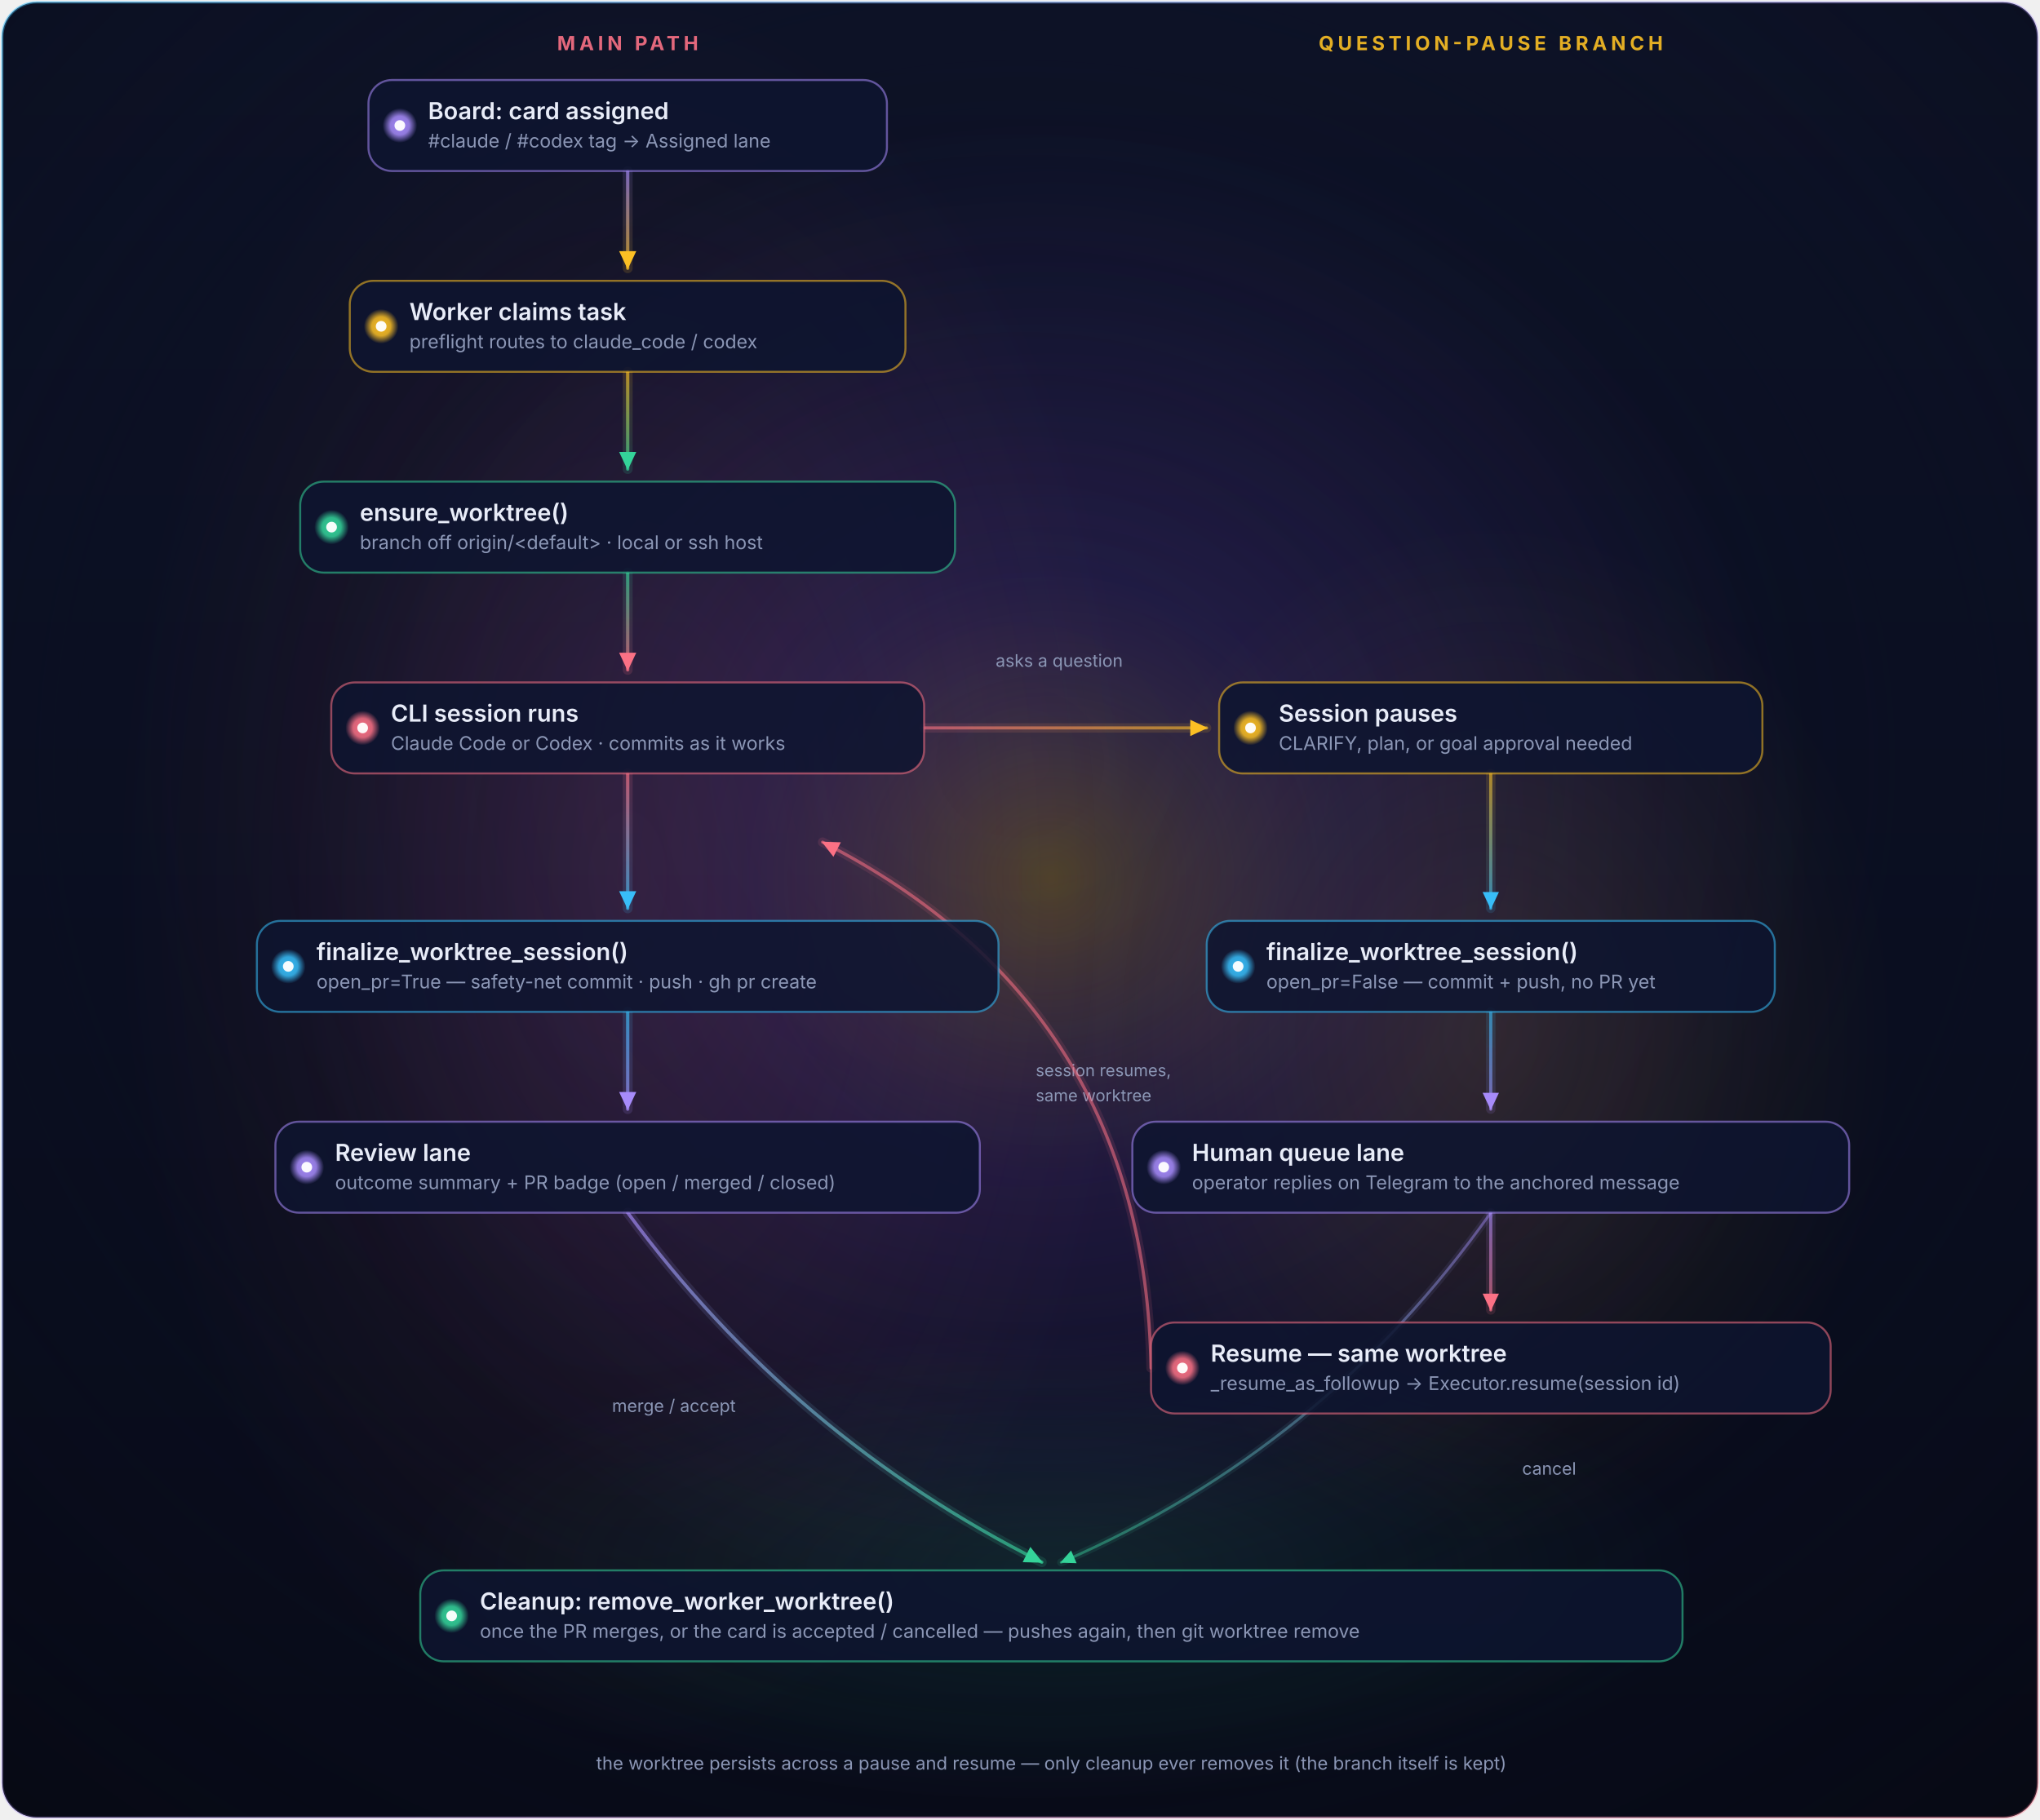
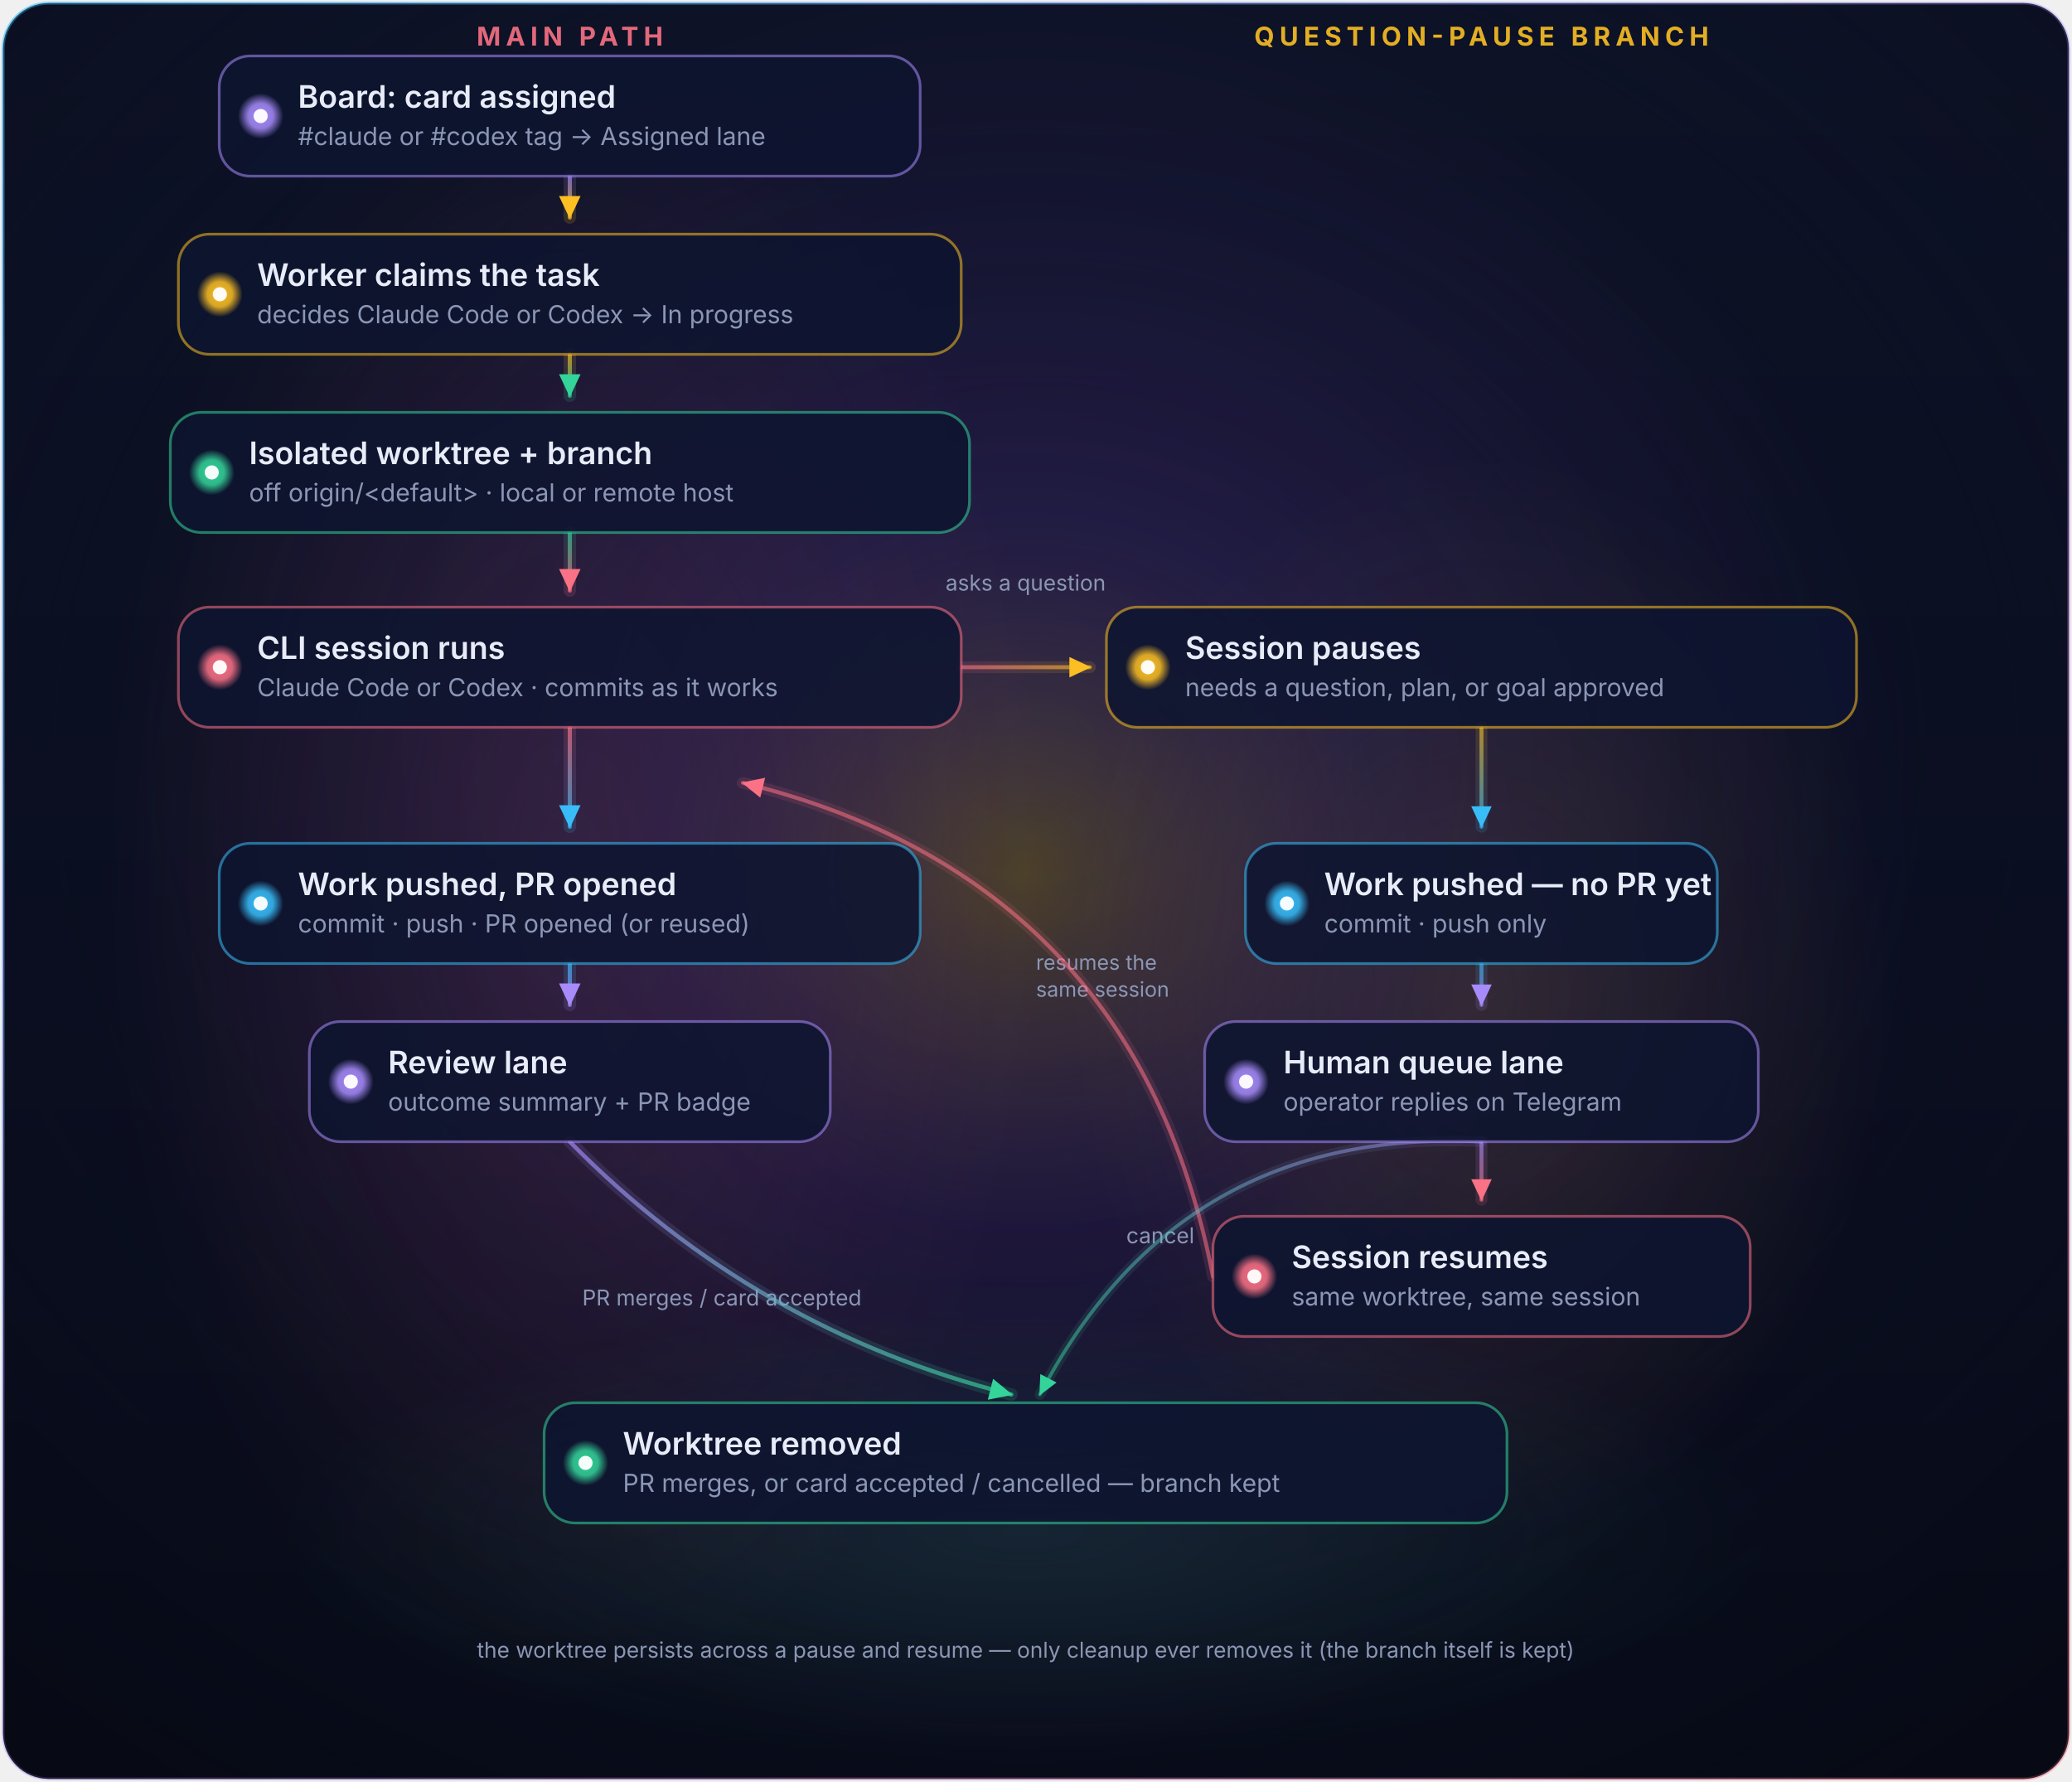
- <svg xmlns="http://www.w3.org/2000/svg" viewBox="0 0 1300 1160" width="1300" height="1160" font-family="Inter, Segoe UI, Helvetica, Arial, sans-serif">
+ <svg xmlns="http://www.w3.org/2000/svg" viewBox="0 0 1000 860" width="1000" height="860" font-family="Inter, Segoe UI, Helvetica, Arial, sans-serif">
  <defs>
    <linearGradient id="panelBg" x1="0" y1="0" x2="0" y2="1">
      <stop offset="0" stop-color="#0d1226" />
      <stop offset="0.55" stop-color="#0a0e20" />
      <stop offset="1" stop-color="#080b18" />
    </linearGradient>
    <linearGradient id="panelStroke" x1="0" y1="0" x2="1" y2="1">
      <stop offset="0" stop-color="#38bdf8" stop-opacity="0.55" />
      <stop offset="0.5" stop-color="#a78bfa" stop-opacity="0.35" />
      <stop offset="1" stop-color="#fb7185" stop-opacity="0.45" />
    </linearGradient>
    <radialGradient id="vignette" cx="0.5" cy="0.42" r="0.75">
      <stop offset="0" stop-color="#141b3a" stop-opacity="0.55" />
      <stop offset="0.6" stop-color="#0b1024" stop-opacity="0" />
      <stop offset="1" stop-color="#05070f" stop-opacity="0.5" />
    </radialGradient>
    <radialGradient id="brainGlow" cx="0.5" cy="0.5" r="0.5">
      <stop offset="0" stop-color="#fbbf24" stop-opacity="0.26" />
      <stop offset="0.4" stop-color="#a855f7" stop-opacity="0.12" />
      <stop offset="1" stop-color="#a855f7" stop-opacity="0" />
    </radialGradient>
    <radialGradient id="coreDisc" cx="0.42" cy="0.35" r="0.85">
      <stop offset="0" stop-color="#fde68a" />
      <stop offset="0.35" stop-color="#fbbf24" />
      <stop offset="0.7" stop-color="#b45309" />
      <stop offset="1" stop-color="#7c2d12" />
    </radialGradient>
    <radialGradient id="dot-src" cx="0.5" cy="0.5" r="0.5">
      <stop offset="0" stop-color="#22d3ee" />
      <stop offset="0.55" stop-color="#22d3ee" stop-opacity="0.85" />
      <stop offset="1" stop-color="#22d3ee" stop-opacity="0" />
    </radialGradient>
    <radialGradient id="zone-src" cx="0.5" cy="0.5" r="0.5">
      <stop offset="0" stop-color="#22d3ee" stop-opacity="0.11" />
      <stop offset="1" stop-color="#22d3ee" stop-opacity="0" />
    </radialGradient>
    <radialGradient id="dot-core" cx="0.5" cy="0.5" r="0.5">
      <stop offset="0" stop-color="#34d399" />
      <stop offset="0.55" stop-color="#34d399" stop-opacity="0.85" />
      <stop offset="1" stop-color="#34d399" stop-opacity="0" />
    </radialGradient>
    <radialGradient id="zone-core" cx="0.5" cy="0.5" r="0.5">
      <stop offset="0" stop-color="#34d399" stop-opacity="0.11" />
      <stop offset="1" stop-color="#34d399" stop-opacity="0" />
    </radialGradient>
    <radialGradient id="dot-brain" cx="0.5" cy="0.5" r="0.5">
      <stop offset="0" stop-color="#fbbf24" />
      <stop offset="0.55" stop-color="#fbbf24" stop-opacity="0.85" />
      <stop offset="1" stop-color="#fbbf24" stop-opacity="0" />
    </radialGradient>
    <radialGradient id="zone-brain" cx="0.5" cy="0.5" r="0.5">
      <stop offset="0" stop-color="#fbbf24" stop-opacity="0.11" />
      <stop offset="1" stop-color="#fbbf24" stop-opacity="0" />
    </radialGradient>
    <radialGradient id="dot-surf" cx="0.5" cy="0.5" r="0.5">
      <stop offset="0" stop-color="#a78bfa" />
      <stop offset="0.55" stop-color="#a78bfa" stop-opacity="0.85" />
      <stop offset="1" stop-color="#a78bfa" stop-opacity="0" />
    </radialGradient>
    <radialGradient id="zone-surf" cx="0.5" cy="0.5" r="0.5">
      <stop offset="0" stop-color="#a78bfa" stop-opacity="0.11" />
      <stop offset="1" stop-color="#a78bfa" stop-opacity="0" />
    </radialGradient>
    <radialGradient id="dot-auto" cx="0.5" cy="0.5" r="0.5">
      <stop offset="0" stop-color="#fb7185" />
      <stop offset="0.55" stop-color="#fb7185" stop-opacity="0.85" />
      <stop offset="1" stop-color="#fb7185" stop-opacity="0" />
    </radialGradient>
    <radialGradient id="zone-auto" cx="0.5" cy="0.5" r="0.5">
      <stop offset="0" stop-color="#fb7185" stop-opacity="0.11" />
      <stop offset="1" stop-color="#fb7185" stop-opacity="0" />
    </radialGradient>
    <radialGradient id="dot-web" cx="0.5" cy="0.5" r="0.5">
      <stop offset="0" stop-color="#38bdf8" />
      <stop offset="0.55" stop-color="#38bdf8" stop-opacity="0.85" />
      <stop offset="1" stop-color="#38bdf8" stop-opacity="0" />
    </radialGradient>
    <radialGradient id="zone-web" cx="0.5" cy="0.5" r="0.5">
      <stop offset="0" stop-color="#38bdf8" stop-opacity="0.11" />
      <stop offset="1" stop-color="#38bdf8" stop-opacity="0" />
    </radialGradient>
  </defs>
-   <rect x="1.5" y="1.5" width="1297" height="1157" rx="22" fill="url(#panelBg)" stroke="url(#panelStroke)" stroke-width="1.5" />
-   <rect x="1.5" y="1.5" width="1297" height="1157" rx="22" fill="url(#vignette)" />
-   <circle cx="670" cy="560" r="480" fill="url(#brainGlow)" />
-   <ellipse cx="400" cy="560" rx="330" ry="560" fill="url(#zone-auto)" />
-   <ellipse cx="950" cy="660" rx="260" ry="330" fill="url(#zone-brain)" />
-   <ellipse cx="670" cy="1000" rx="420" ry="150" fill="url(#zone-core)" />
+   <rect x="1.5" y="1.5" width="997" height="857" rx="22" fill="url(#panelBg)" stroke="url(#panelStroke)" stroke-width="1.5" />
+   <rect x="1.5" y="1.5" width="997" height="857" rx="22" fill="url(#vignette)" />
+   <circle cx="495.0" cy="420" r="440" fill="url(#brainGlow)" />
+   <ellipse cx="275" cy="420" rx="230" ry="410" fill="url(#zone-auto)" />
+   <ellipse cx="715" cy="480" rx="200" ry="260" fill="url(#zone-brain)" />
+   <ellipse cx="495.0" cy="740" rx="360" ry="110" fill="url(#zone-core)" />
  <defs>
    <marker id="lB" viewBox="0 0 10 10" refX="8.5" refY="5" markerWidth="6.5" markerHeight="6.5" orient="auto-start-reverse">
      <path d="M0.5 1 L9 5 L0.5 9 Z" fill="#fbbf24" />
    </marker>
    <marker id="lC" viewBox="0 0 10 10" refX="8.5" refY="5" markerWidth="6.5" markerHeight="6.5" orient="auto-start-reverse">
      <path d="M0.5 1 L9 5 L0.5 9 Z" fill="#34d399" />
    </marker>
    <marker id="lA" viewBox="0 0 10 10" refX="8.5" refY="5" markerWidth="6.5" markerHeight="6.5" orient="auto-start-reverse">
      <path d="M0.5 1 L9 5 L0.5 9 Z" fill="#fb7185" />
    </marker>
    <marker id="lW" viewBox="0 0 10 10" refX="8.5" refY="5" markerWidth="6.5" markerHeight="6.5" orient="auto-start-reverse">
      <path d="M0.5 1 L9 5 L0.5 9 Z" fill="#38bdf8" />
    </marker>
    <marker id="lS" viewBox="0 0 10 10" refX="8.5" refY="5" markerWidth="6.5" markerHeight="6.5" orient="auto-start-reverse">
      <path d="M0.5 1 L9 5 L0.5 9 Z" fill="#a78bfa" />
    </marker>
  </defs>
-   <text x="675.0" y="425.0" text-anchor="middle" font-size="11" fill="#8b96b5">asks a question</text>
-   <text x="660" y="686" text-anchor="start" font-size="10.5" fill="#8b96b5">session resumes,</text>
-   <text x="660" y="702" text-anchor="start" font-size="10.5" fill="#8b96b5">same worktree</text>
-   <text x="390" y="900" text-anchor="start" font-size="11" fill="#8b96b5">merge / accept</text>
-   <text x="970" y="940" text-anchor="start" font-size="11" fill="#8b96b5">cancel</text>
-   <defs>
-     <linearGradient id="eg43" x1="400" y1="109" x2="400" y2="171" gradientUnits="userSpaceOnUse">
+   <text x="495.0" y="285.0" text-anchor="middle" font-size="10.5" fill="#8b96b5">asks a question</text>
+   <text x="500" y="468" text-anchor="start" font-size="10" fill="#8b96b5">resumes the</text>
+   <text x="500" y="481" text-anchor="start" font-size="10" fill="#8b96b5">same session</text>
+   <text x="281" y="630" text-anchor="start" font-size="10.5" fill="#8b96b5">PR merges / card accepted</text>
+   <text x="560" y="600" text-anchor="middle" font-size="10.5" fill="#8b96b5">cancel</text>
+   <defs>
+     <linearGradient id="eg43" x1="275" y1="85" x2="275" y2="105" gradientUnits="userSpaceOnUse">
      <stop offset="0" stop-color="#a78bfa" />
      <stop offset="1" stop-color="#fbbf24" />
    </linearGradient>
  </defs>
-   <path d="M 400.0 109.0 C 400.0 109.0 400.0 171.0 400.0 171.0" fill="none" stroke="url(#eg43)" stroke-width="6.3" stroke-opacity="0.143" stroke-linecap="round" />
-   <path d="M 400.0 109.0 C 400.0 109.0 400.0 171.0 400.0 171.0" fill="none" stroke="url(#eg43)" stroke-width="2.1" stroke-opacity="0.65" stroke-linecap="round" marker-end="url(#lB)" />
-   <defs>
-     <linearGradient id="eg44" x1="400" y1="237" x2="400" y2="299" gradientUnits="userSpaceOnUse">
+   <path d="M 275.0 85.0 C 275.0 85.0 275.0 105.0 275.0 105.0" fill="none" stroke="url(#eg43)" stroke-width="6.0" stroke-opacity="0.143" stroke-linecap="round" />
+   <path d="M 275.0 85.0 C 275.0 85.0 275.0 105.0 275.0 105.0" fill="none" stroke="url(#eg43)" stroke-width="2.0" stroke-opacity="0.65" stroke-linecap="round" marker-end="url(#lB)" />
+   <defs>
+     <linearGradient id="eg44" x1="275" y1="171" x2="275" y2="191" gradientUnits="userSpaceOnUse">
      <stop offset="0" stop-color="#fbbf24" />
      <stop offset="1" stop-color="#34d399" />
    </linearGradient>
  </defs>
-   <path d="M 400.0 237.0 C 400.0 237.0 400.0 299.0 400.0 299.0" fill="none" stroke="url(#eg44)" stroke-width="6.3" stroke-opacity="0.143" stroke-linecap="round" />
-   <path d="M 400.0 237.0 C 400.0 237.0 400.0 299.0 400.0 299.0" fill="none" stroke="url(#eg44)" stroke-width="2.1" stroke-opacity="0.65" stroke-linecap="round" marker-end="url(#lC)" />
-   <defs>
-     <linearGradient id="eg45" x1="400" y1="365" x2="400" y2="427" gradientUnits="userSpaceOnUse">
+   <path d="M 275.0 171.0 C 275.0 171.0 275.0 191.0 275.0 191.0" fill="none" stroke="url(#eg44)" stroke-width="6.0" stroke-opacity="0.143" stroke-linecap="round" />
+   <path d="M 275.0 171.0 C 275.0 171.0 275.0 191.0 275.0 191.0" fill="none" stroke="url(#eg44)" stroke-width="2.0" stroke-opacity="0.65" stroke-linecap="round" marker-end="url(#lC)" />
+   <defs>
+     <linearGradient id="eg45" x1="275" y1="257" x2="275" y2="285" gradientUnits="userSpaceOnUse">
      <stop offset="0" stop-color="#34d399" />
      <stop offset="1" stop-color="#fb7185" />
    </linearGradient>
  </defs>
-   <path d="M 400.0 365.0 C 400.0 365.0 400.0 427.0 400.0 427.0" fill="none" stroke="url(#eg45)" stroke-width="6.3" stroke-opacity="0.143" stroke-linecap="round" />
-   <path d="M 400.0 365.0 C 400.0 365.0 400.0 427.0 400.0 427.0" fill="none" stroke="url(#eg45)" stroke-width="2.1" stroke-opacity="0.65" stroke-linecap="round" marker-end="url(#lA)" />
-   <defs>
-     <linearGradient id="eg46" x1="400" y1="645" x2="400" y2="707" gradientUnits="userSpaceOnUse">
+   <path d="M 275.0 257.0 C 275.0 257.0 275.0 285.0 275.0 285.0" fill="none" stroke="url(#eg45)" stroke-width="6.0" stroke-opacity="0.143" stroke-linecap="round" />
+   <path d="M 275.0 257.0 C 275.0 257.0 275.0 285.0 275.0 285.0" fill="none" stroke="url(#eg45)" stroke-width="2.0" stroke-opacity="0.65" stroke-linecap="round" marker-end="url(#lA)" />
+   <defs>
+     <linearGradient id="eg46" x1="275" y1="465" x2="275" y2="485" gradientUnits="userSpaceOnUse">
      <stop offset="0" stop-color="#38bdf8" />
      <stop offset="1" stop-color="#a78bfa" />
    </linearGradient>
  </defs>
-   <path d="M 400.0 645.0 C 400.0 645.0 400.0 707.0 400.0 707.0" fill="none" stroke="url(#eg46)" stroke-width="6.3" stroke-opacity="0.143" stroke-linecap="round" />
-   <path d="M 400.0 645.0 C 400.0 645.0 400.0 707.0 400.0 707.0" fill="none" stroke="url(#eg46)" stroke-width="2.1" stroke-opacity="0.65" stroke-linecap="round" marker-end="url(#lS)" />
-   <defs>
-     <linearGradient id="eg47" x1="400" y1="493" x2="400" y2="579" gradientUnits="userSpaceOnUse">
+   <path d="M 275.0 465.0 C 275.0 465.0 275.0 485.0 275.0 485.0" fill="none" stroke="url(#eg46)" stroke-width="6.0" stroke-opacity="0.143" stroke-linecap="round" />
+   <path d="M 275.0 465.0 C 275.0 465.0 275.0 485.0 275.0 485.0" fill="none" stroke="url(#eg46)" stroke-width="2.0" stroke-opacity="0.65" stroke-linecap="round" marker-end="url(#lS)" />
+   <defs>
+     <linearGradient id="eg47" x1="275" y1="351" x2="275" y2="399" gradientUnits="userSpaceOnUse">
      <stop offset="0" stop-color="#fb7185" />
      <stop offset="1" stop-color="#38bdf8" />
    </linearGradient>
  </defs>
-   <path d="M 400.0 493.0 C 400.0 493.0 400.0 579.0 400.0 579.0" fill="none" stroke="url(#eg47)" stroke-width="6.3" stroke-opacity="0.143" stroke-linecap="round" />
-   <path d="M 400.0 493.0 C 400.0 493.0 400.0 579.0 400.0 579.0" fill="none" stroke="url(#eg47)" stroke-width="2.1" stroke-opacity="0.65" stroke-linecap="round" marker-end="url(#lW)" />
-   <defs>
-     <linearGradient id="eg48" x1="589" y1="464" x2="769" y2="464" gradientUnits="userSpaceOnUse">
+   <path d="M 275.0 351.0 C 275.0 351.0 275.0 399.0 275.0 399.0" fill="none" stroke="url(#eg47)" stroke-width="6.0" stroke-opacity="0.143" stroke-linecap="round" />
+   <path d="M 275.0 351.0 C 275.0 351.0 275.0 399.0 275.0 399.0" fill="none" stroke="url(#eg47)" stroke-width="2.0" stroke-opacity="0.65" stroke-linecap="round" marker-end="url(#lW)" />
+   <defs>
+     <linearGradient id="eg48" x1="464" y1="322" x2="526" y2="322" gradientUnits="userSpaceOnUse">
      <stop offset="0" stop-color="#fb7185" />
      <stop offset="1" stop-color="#fbbf24" />
    </linearGradient>
  </defs>
-   <path d="M 588.9 464.0 C 678.9 464.0 678.9 464.0 768.9 464.0" fill="none" stroke="url(#eg48)" stroke-width="6.0" stroke-opacity="0.132" stroke-linecap="round" />
-   <path d="M 588.9 464.0 C 678.9 464.0 678.9 464.0 768.9 464.0" fill="none" stroke="url(#eg48)" stroke-width="2.0" stroke-opacity="0.6" stroke-linecap="round" marker-end="url(#lB)" />
-   <defs>
-     <linearGradient id="eg49" x1="950" y1="493" x2="950" y2="579" gradientUnits="userSpaceOnUse">
+   <path d="M 463.9 322.0 C 494.9 322.0 494.9 322.0 526.0 322.0" fill="none" stroke="url(#eg48)" stroke-width="5.7" stroke-opacity="0.132" stroke-linecap="round" />
+   <path d="M 463.9 322.0 C 494.9 322.0 494.9 322.0 526.0 322.0" fill="none" stroke="url(#eg48)" stroke-width="1.9" stroke-opacity="0.6" stroke-linecap="round" marker-end="url(#lB)" />
+   <defs>
+     <linearGradient id="eg49" x1="715" y1="351" x2="715" y2="399" gradientUnits="userSpaceOnUse">
      <stop offset="0" stop-color="#fbbf24" />
      <stop offset="1" stop-color="#38bdf8" />
    </linearGradient>
  </defs>
-   <path d="M 950.0 493.0 C 950.0 493.0 950.0 579.0 950.0 579.0" fill="none" stroke="url(#eg49)" stroke-width="6.0" stroke-opacity="0.132" stroke-linecap="round" />
-   <path d="M 950.0 493.0 C 950.0 493.0 950.0 579.0 950.0 579.0" fill="none" stroke="url(#eg49)" stroke-width="2.0" stroke-opacity="0.6" stroke-linecap="round" marker-end="url(#lW)" />
-   <defs>
-     <linearGradient id="eg50" x1="950" y1="645" x2="950" y2="707" gradientUnits="userSpaceOnUse">
+   <path d="M 715.0 351.0 C 715.0 351.0 715.0 399.0 715.0 399.0" fill="none" stroke="url(#eg49)" stroke-width="5.7" stroke-opacity="0.132" stroke-linecap="round" />
+   <path d="M 715.0 351.0 C 715.0 351.0 715.0 399.0 715.0 399.0" fill="none" stroke="url(#eg49)" stroke-width="1.9" stroke-opacity="0.6" stroke-linecap="round" marker-end="url(#lW)" />
+   <defs>
+     <linearGradient id="eg50" x1="715" y1="465" x2="715" y2="485" gradientUnits="userSpaceOnUse">
      <stop offset="0" stop-color="#38bdf8" />
      <stop offset="1" stop-color="#a78bfa" />
    </linearGradient>
  </defs>
-   <path d="M 950.0 645.0 C 950.0 645.0 950.0 707.0 950.0 707.0" fill="none" stroke="url(#eg50)" stroke-width="6.0" stroke-opacity="0.132" stroke-linecap="round" />
-   <path d="M 950.0 645.0 C 950.0 645.0 950.0 707.0 950.0 707.0" fill="none" stroke="url(#eg50)" stroke-width="2.0" stroke-opacity="0.6" stroke-linecap="round" marker-end="url(#lS)" />
-   <defs>
-     <linearGradient id="eg51" x1="950" y1="773" x2="950" y2="835" gradientUnits="userSpaceOnUse">
+   <path d="M 715.0 465.0 C 715.0 465.0 715.0 485.0 715.0 485.0" fill="none" stroke="url(#eg50)" stroke-width="5.7" stroke-opacity="0.132" stroke-linecap="round" />
+   <path d="M 715.0 465.0 C 715.0 465.0 715.0 485.0 715.0 485.0" fill="none" stroke="url(#eg50)" stroke-width="1.9" stroke-opacity="0.6" stroke-linecap="round" marker-end="url(#lS)" />
+   <defs>
+     <linearGradient id="eg51" x1="715" y1="551" x2="715" y2="579" gradientUnits="userSpaceOnUse">
      <stop offset="0" stop-color="#a78bfa" />
      <stop offset="1" stop-color="#fb7185" />
    </linearGradient>
  </defs>
-   <path d="M 950.0 773.0 C 950.0 773.0 950.0 835.0 950.0 835.0" fill="none" stroke="url(#eg51)" stroke-width="6.0" stroke-opacity="0.132" stroke-linecap="round" />
-   <path d="M 950.0 773.0 C 950.0 773.0 950.0 835.0 950.0 835.0" fill="none" stroke="url(#eg51)" stroke-width="2.0" stroke-opacity="0.6" stroke-linecap="round" marker-end="url(#lA)" />
-   <defs>
-     <linearGradient id="eg52" x1="733" y1="872" x2="524" y2="537" gradientUnits="userSpaceOnUse">
+   <path d="M 715.0 551.0 C 715.0 551.0 715.0 579.0 715.0 579.0" fill="none" stroke="url(#eg51)" stroke-width="5.7" stroke-opacity="0.132" stroke-linecap="round" />
+   <path d="M 715.0 551.0 C 715.0 551.0 715.0 579.0 715.0 579.0" fill="none" stroke="url(#eg51)" stroke-width="1.9" stroke-opacity="0.6" stroke-linecap="round" marker-end="url(#lA)" />
+   <defs>
+     <linearGradient id="eg52" x1="585" y1="616" x2="359" y2="378" gradientUnits="userSpaceOnUse">
      <stop offset="0" stop-color="#fb7185" />
      <stop offset="1" stop-color="#fb7185" />
    </linearGradient>
  </defs>
-   <path d="M 733.5 872.0 Q 729.4 641.6 524.2 536.8" fill="none" stroke="url(#eg52)" stroke-width="6.0" stroke-opacity="0.121" stroke-linecap="round" />
-   <path d="M 733.5 872.0 Q 729.4 641.6 524.2 536.8" fill="none" stroke="url(#eg52)" stroke-width="2.0" stroke-opacity="0.55" stroke-linecap="round" marker-end="url(#lA)" />
-   <defs>
-     <linearGradient id="eg53" x1="400" y1="773" x2="664" y2="996" gradientUnits="userSpaceOnUse">
+   <path d="M 585.4 616.0 Q 548.2 424.3 358.5 377.8" fill="none" stroke="url(#eg52)" stroke-width="5.7" stroke-opacity="0.121" stroke-linecap="round" />
+   <path d="M 585.4 616.0 Q 548.2 424.3 358.5 377.8" fill="none" stroke="url(#eg52)" stroke-width="1.9" stroke-opacity="0.55" stroke-linecap="round" marker-end="url(#lA)" />
+   <defs>
+     <linearGradient id="eg53" x1="275" y1="551" x2="488" y2="673" gradientUnits="userSpaceOnUse">
      <stop offset="0" stop-color="#a78bfa" />
      <stop offset="1" stop-color="#34d399" />
    </linearGradient>
  </defs>
-   <path d="M 400.0 773.0 Q 505.2 916.1 663.9 995.8" fill="none" stroke="url(#eg53)" stroke-width="6.3" stroke-opacity="0.143" stroke-linecap="round" />
-   <path d="M 400.0 773.0 Q 505.2 916.1 663.9 995.8" fill="none" stroke="url(#eg53)" stroke-width="2.1" stroke-opacity="0.65" stroke-linecap="round" marker-end="url(#lC)" />
-   <defs>
-     <linearGradient id="eg54" x1="950" y1="773" x2="676" y2="996" gradientUnits="userSpaceOnUse">
+   <path d="M 275.0 551.0 Q 364.4 641.8 488.1 673.0" fill="none" stroke="url(#eg53)" stroke-width="6.0" stroke-opacity="0.143" stroke-linecap="round" />
+   <path d="M 275.0 551.0 Q 364.4 641.8 488.1 673.0" fill="none" stroke="url(#eg53)" stroke-width="2.0" stroke-opacity="0.65" stroke-linecap="round" marker-end="url(#lC)" />
+   <defs>
+     <linearGradient id="eg54" x1="715" y1="551" x2="502" y2="673" gradientUnits="userSpaceOnUse">
      <stop offset="0" stop-color="#a78bfa" />
      <stop offset="1" stop-color="#34d399" />
    </linearGradient>
  </defs>
-   <path d="M 950.0 773.0 Q 844.3 922.8 676.2 995.9" fill="none" stroke="url(#eg54)" stroke-width="5.1" stroke-opacity="0.099" stroke-linecap="round" />
-   <path d="M 950.0 773.0 Q 844.3 922.8 676.2 995.9" fill="none" stroke="url(#eg54)" stroke-width="1.7" stroke-opacity="0.45" stroke-linecap="round" marker-end="url(#lC)" />
-   <g>
-     <rect x="234.8" y="51.0" width="330.4" height="58" rx="15.0" fill="#0e1530" fill-opacity="0.85" stroke="#a78bfa" stroke-opacity="0.55" stroke-width="1.3" />
-     <circle cx="254.8" cy="80.0" r="11" fill="url(#dot-surf)" />
-     <circle cx="254.8" cy="80.0" r="3.4" fill="#fff" fill-opacity="0.95" />
-     <text x="272.8" y="76.0" font-size="15" font-weight="600" fill="#e8ecf8">Board: card assigned</text>
-     <text x="272.8" y="94.0" font-size="12" fill="#8b96b5">#claude / #codex tag → Assigned lane</text>
-   </g>
-   <g>
-     <rect x="222.9" y="179.0" width="354.1" height="58" rx="15.0" fill="#0e1530" fill-opacity="0.85" stroke="#fbbf24" stroke-opacity="0.55" stroke-width="1.3" />
-     <circle cx="242.9" cy="208.0" r="11" fill="url(#dot-brain)" />
-     <circle cx="242.9" cy="208.0" r="3.4" fill="#fff" fill-opacity="0.95" />
-     <text x="260.9" y="204.0" font-size="15" font-weight="600" fill="#e8ecf8">Worker claims task</text>
-     <text x="260.9" y="222.0" font-size="12" fill="#8b96b5">preflight routes to claude_code / codex</text>
-   </g>
-   <g>
-     <rect x="191.3" y="307.0" width="417.3" height="58" rx="15.0" fill="#0e1530" fill-opacity="0.85" stroke="#34d399" stroke-opacity="0.55" stroke-width="1.3" />
-     <circle cx="211.3" cy="336.0" r="11" fill="url(#dot-core)" />
-     <circle cx="211.3" cy="336.0" r="3.4" fill="#fff" fill-opacity="0.95" />
-     <text x="229.3" y="332.0" font-size="15" font-weight="600" fill="#e8ecf8">ensure_worktree()</text>
-     <text x="229.3" y="350.0" font-size="12" fill="#8b96b5">branch off origin/&lt;default&gt; · local or ssh host</text>
-   </g>
-   <g>
-     <rect x="211.1" y="435.0" width="377.8" height="58" rx="15.0" fill="#0e1530" fill-opacity="0.85" stroke="#fb7185" stroke-opacity="0.55" stroke-width="1.3" />
-     <circle cx="231.1" cy="464.0" r="11" fill="url(#dot-auto)" />
-     <circle cx="231.1" cy="464.0" r="3.4" fill="#fff" fill-opacity="0.95" />
-     <text x="249.1" y="460.0" font-size="15" font-weight="600" fill="#e8ecf8">CLI session runs</text>
-     <text x="249.1" y="478.0" font-size="12" fill="#8b96b5">Claude Code or Codex · commits as it works</text>
-   </g>
-   <g>
-     <rect x="163.7" y="587.0" width="472.6" height="58" rx="15.0" fill="#0e1530" fill-opacity="0.85" stroke="#38bdf8" stroke-opacity="0.55" stroke-width="1.3" />
-     <circle cx="183.7" cy="616.0" r="11" fill="url(#dot-web)" />
-     <circle cx="183.7" cy="616.0" r="3.4" fill="#fff" fill-opacity="0.95" />
-     <text x="201.7" y="612.0" font-size="15" font-weight="600" fill="#e8ecf8">finalize_worktree_session()</text>
-     <text x="201.7" y="630.0" font-size="12" fill="#8b96b5">open_pr=True — safety-net commit · push · gh pr create</text>
-   </g>
-   <g>
-     <rect x="175.5" y="715.0" width="448.9" height="58" rx="15.0" fill="#0e1530" fill-opacity="0.85" stroke="#a78bfa" stroke-opacity="0.55" stroke-width="1.3" />
-     <circle cx="195.5" cy="744.0" r="11" fill="url(#dot-surf)" />
-     <circle cx="195.5" cy="744.0" r="3.4" fill="#fff" fill-opacity="0.95" />
-     <text x="213.5" y="740.0" font-size="15" font-weight="600" fill="#e8ecf8">Review lane</text>
-     <text x="213.5" y="758.0" font-size="12" fill="#8b96b5">outcome summary + PR badge (open / merged / closed)</text>
-   </g>
-   <g>
-     <rect x="776.9" y="435.0" width="346.2" height="58" rx="15.0" fill="#0e1530" fill-opacity="0.85" stroke="#fbbf24" stroke-opacity="0.55" stroke-width="1.3" />
-     <circle cx="796.9" cy="464.0" r="11" fill="url(#dot-brain)" />
-     <circle cx="796.9" cy="464.0" r="3.4" fill="#fff" fill-opacity="0.95" />
-     <text x="814.9" y="460.0" font-size="15" font-weight="600" fill="#e8ecf8">Session pauses</text>
-     <text x="814.9" y="478.0" font-size="12" fill="#8b96b5">CLARIFY, plan, or goal approval needed</text>
-   </g>
-   <g>
-     <rect x="769.0" y="587.0" width="362.0" height="58" rx="15.0" fill="#0e1530" fill-opacity="0.85" stroke="#38bdf8" stroke-opacity="0.55" stroke-width="1.3" />
-     <circle cx="789.0" cy="616.0" r="11" fill="url(#dot-web)" />
-     <circle cx="789.0" cy="616.0" r="3.4" fill="#fff" fill-opacity="0.95" />
-     <text x="807.0" y="612.0" font-size="15" font-weight="600" fill="#e8ecf8">finalize_worktree_session()</text>
-     <text x="807.0" y="630.0" font-size="12" fill="#8b96b5">open_pr=False — commit + push, no PR yet</text>
-   </g>
-   <g>
-     <rect x="721.6" y="715.0" width="456.8" height="58" rx="15.0" fill="#0e1530" fill-opacity="0.85" stroke="#a78bfa" stroke-opacity="0.55" stroke-width="1.3" />
-     <circle cx="741.6" cy="744.0" r="11" fill="url(#dot-surf)" />
-     <circle cx="741.6" cy="744.0" r="3.4" fill="#fff" fill-opacity="0.95" />
-     <text x="759.6" y="740.0" font-size="15" font-weight="600" fill="#e8ecf8">Human queue lane</text>
-     <text x="759.6" y="758.0" font-size="12" fill="#8b96b5">operator replies on Telegram to the anchored message</text>
-   </g>
-   <g>
-     <rect x="733.5" y="843.0" width="433.1" height="58" rx="15.0" fill="#0e1530" fill-opacity="0.85" stroke="#fb7185" stroke-opacity="0.55" stroke-width="1.3" />
-     <circle cx="753.5" cy="872.0" r="11" fill="url(#dot-auto)" />
-     <circle cx="753.5" cy="872.0" r="3.4" fill="#fff" fill-opacity="0.95" />
-     <text x="771.5" y="868.0" font-size="15" font-weight="600" fill="#e8ecf8">Resume — same worktree</text>
-     <text x="771.5" y="886.0" font-size="12" fill="#8b96b5">_resume_as_followup → Executor.resume(session id)</text>
-   </g>
-   <g>
-     <rect x="267.8" y="1001.0" width="804.4" height="58" rx="15.0" fill="#0e1530" fill-opacity="0.85" stroke="#34d399" stroke-opacity="0.55" stroke-width="1.3" />
-     <circle cx="287.8" cy="1030.0" r="11" fill="url(#dot-core)" />
-     <circle cx="287.8" cy="1030.0" r="3.4" fill="#fff" fill-opacity="0.95" />
-     <text x="305.8" y="1026.0" font-size="15" font-weight="600" fill="#e8ecf8">Cleanup: remove_worker_worktree()</text>
-     <text x="305.8" y="1044.0" font-size="12" fill="#8b96b5">once the PR merges, or the card is accepted / cancelled — pushes again, then git worktree remove</text>
-   </g>
-   <text x="400" y="32" text-anchor="middle" font-size="12.5" font-weight="700" letter-spacing="2.5" fill="#fb7185" fill-opacity="0.9">MAIN PATH</text>
-   <text x="950" y="32" text-anchor="middle" font-size="12.5" font-weight="700" letter-spacing="2.5" fill="#fbbf24" fill-opacity="0.9">QUESTION-PAUSE BRANCH</text>
-   <text x="670" y="1128" text-anchor="middle" font-size="11.5" fill="#8b96b5">the worktree persists across a pause and resume — only cleanup ever removes it (the branch itself is kept)</text>
+   <path d="M 715.0 551.0 Q 569.4 543.8 501.9 673.0" fill="none" stroke="url(#eg54)" stroke-width="5.1" stroke-opacity="0.110" stroke-linecap="round" />
+   <path d="M 715.0 551.0 Q 569.4 543.8 501.9 673.0" fill="none" stroke="url(#eg54)" stroke-width="1.7" stroke-opacity="0.5" stroke-linecap="round" marker-end="url(#lC)" />
+   <g>
+     <rect x="105.8" y="27.0" width="338.3" height="58" rx="15.0" fill="#0e1530" fill-opacity="0.85" stroke="#a78bfa" stroke-opacity="0.55" stroke-width="1.3" />
+     <circle cx="125.8" cy="56.0" r="11" fill="url(#dot-surf)" />
+     <circle cx="125.8" cy="56.0" r="3.4" fill="#fff" fill-opacity="0.95" />
+     <text x="143.8" y="52.0" font-size="15" font-weight="600" fill="#e8ecf8">Board: card assigned</text>
+     <text x="143.8" y="70.0" font-size="12" fill="#8b96b5">#claude or #codex tag → Assigned lane</text>
+   </g>
+   <g>
+     <rect x="86.1" y="113.0" width="377.8" height="58" rx="15.0" fill="#0e1530" fill-opacity="0.85" stroke="#fbbf24" stroke-opacity="0.55" stroke-width="1.3" />
+     <circle cx="106.1" cy="142.0" r="11" fill="url(#dot-brain)" />
+     <circle cx="106.1" cy="142.0" r="3.4" fill="#fff" fill-opacity="0.95" />
+     <text x="124.1" y="138.0" font-size="15" font-weight="600" fill="#e8ecf8">Worker claims the task</text>
+     <text x="124.1" y="156.0" font-size="12" fill="#8b96b5">decides Claude Code or Codex → In progress</text>
+   </g>
+   <g>
+     <rect x="82.2" y="199.0" width="385.7" height="58" rx="15.0" fill="#0e1530" fill-opacity="0.85" stroke="#34d399" stroke-opacity="0.55" stroke-width="1.3" />
+     <circle cx="102.2" cy="228.0" r="11" fill="url(#dot-core)" />
+     <circle cx="102.2" cy="228.0" r="3.4" fill="#fff" fill-opacity="0.95" />
+     <text x="120.2" y="224.0" font-size="15" font-weight="600" fill="#e8ecf8">Isolated worktree + branch</text>
+     <text x="120.2" y="242.0" font-size="12" fill="#8b96b5">off origin/&lt;default&gt; · local or remote host</text>
+   </g>
+   <g>
+     <rect x="86.1" y="293.0" width="377.8" height="58" rx="15.0" fill="#0e1530" fill-opacity="0.85" stroke="#fb7185" stroke-opacity="0.55" stroke-width="1.3" />
+     <circle cx="106.1" cy="322.0" r="11" fill="url(#dot-auto)" />
+     <circle cx="106.1" cy="322.0" r="3.4" fill="#fff" fill-opacity="0.95" />
+     <text x="124.1" y="318.0" font-size="15" font-weight="600" fill="#e8ecf8">CLI session runs</text>
+     <text x="124.1" y="336.0" font-size="12" fill="#8b96b5">Claude Code or Codex · commits as it works</text>
+   </g>
+   <g>
+     <rect x="105.8" y="407.0" width="338.3" height="58" rx="15.0" fill="#0e1530" fill-opacity="0.85" stroke="#38bdf8" stroke-opacity="0.55" stroke-width="1.3" />
+     <circle cx="125.8" cy="436.0" r="11" fill="url(#dot-web)" />
+     <circle cx="125.8" cy="436.0" r="3.4" fill="#fff" fill-opacity="0.95" />
+     <text x="143.8" y="432.0" font-size="15" font-weight="600" fill="#e8ecf8">Work pushed, PR opened</text>
+     <text x="143.8" y="450.0" font-size="12" fill="#8b96b5">commit · push · PR opened (or reused)</text>
+   </g>
+   <g>
+     <rect x="149.3" y="493.0" width="251.4" height="58" rx="15.0" fill="#0e1530" fill-opacity="0.85" stroke="#a78bfa" stroke-opacity="0.55" stroke-width="1.3" />
+     <circle cx="169.3" cy="522.0" r="11" fill="url(#dot-surf)" />
+     <circle cx="169.3" cy="522.0" r="3.4" fill="#fff" fill-opacity="0.95" />
+     <text x="187.3" y="518.0" font-size="15" font-weight="600" fill="#e8ecf8">Review lane</text>
+     <text x="187.3" y="536.0" font-size="12" fill="#8b96b5">outcome summary + PR badge</text>
+   </g>
+   <g>
+     <rect x="534.0" y="293.0" width="362.0" height="58" rx="15.0" fill="#0e1530" fill-opacity="0.85" stroke="#fbbf24" stroke-opacity="0.55" stroke-width="1.3" />
+     <circle cx="554.0" cy="322.0" r="11" fill="url(#dot-brain)" />
+     <circle cx="554.0" cy="322.0" r="3.4" fill="#fff" fill-opacity="0.95" />
+     <text x="572.0" y="318.0" font-size="15" font-weight="600" fill="#e8ecf8">Session pauses</text>
+     <text x="572.0" y="336.0" font-size="12" fill="#8b96b5">needs a question, plan, or goal approved</text>
+   </g>
+   <g>
+     <rect x="601.1" y="407.0" width="227.7" height="58" rx="15.0" fill="#0e1530" fill-opacity="0.85" stroke="#38bdf8" stroke-opacity="0.55" stroke-width="1.3" />
+     <circle cx="621.1" cy="436.0" r="11" fill="url(#dot-web)" />
+     <circle cx="621.1" cy="436.0" r="3.4" fill="#fff" fill-opacity="0.95" />
+     <text x="639.1" y="432.0" font-size="15" font-weight="600" fill="#e8ecf8">Work pushed — no PR yet</text>
+     <text x="639.1" y="450.0" font-size="12" fill="#8b96b5">commit · push only</text>
+   </g>
+   <g>
+     <rect x="581.4" y="493.0" width="267.2" height="58" rx="15.0" fill="#0e1530" fill-opacity="0.85" stroke="#a78bfa" stroke-opacity="0.55" stroke-width="1.3" />
+     <circle cx="601.4" cy="522.0" r="11" fill="url(#dot-surf)" />
+     <circle cx="601.4" cy="522.0" r="3.4" fill="#fff" fill-opacity="0.95" />
+     <text x="619.4" y="518.0" font-size="15" font-weight="600" fill="#e8ecf8">Human queue lane</text>
+     <text x="619.4" y="536.0" font-size="12" fill="#8b96b5">operator replies on Telegram</text>
+   </g>
+   <g>
+     <rect x="585.4" y="587.0" width="259.3" height="58" rx="15.0" fill="#0e1530" fill-opacity="0.85" stroke="#fb7185" stroke-opacity="0.55" stroke-width="1.3" />
+     <circle cx="605.4" cy="616.0" r="11" fill="url(#dot-auto)" />
+     <circle cx="605.4" cy="616.0" r="3.4" fill="#fff" fill-opacity="0.95" />
+     <text x="623.4" y="612.0" font-size="15" font-weight="600" fill="#e8ecf8">Session resumes</text>
+     <text x="623.4" y="630.0" font-size="12" fill="#8b96b5">same worktree, same session</text>
+   </g>
+   <g>
+     <rect x="262.6" y="677.0" width="464.7" height="58" rx="15.0" fill="#0e1530" fill-opacity="0.85" stroke="#34d399" stroke-opacity="0.55" stroke-width="1.3" />
+     <circle cx="282.6" cy="706.0" r="11" fill="url(#dot-core)" />
+     <circle cx="282.6" cy="706.0" r="3.4" fill="#fff" fill-opacity="0.95" />
+     <text x="300.6" y="702.0" font-size="15" font-weight="600" fill="#e8ecf8">Worktree removed</text>
+     <text x="300.6" y="720.0" font-size="12" fill="#8b96b5">PR merges, or card accepted / cancelled — branch kept</text>
+   </g>
+   <text x="275" y="22" text-anchor="middle" font-size="12.5" font-weight="700" letter-spacing="2.5" fill="#fb7185" fill-opacity="0.9">MAIN PATH</text>
+   <text x="715" y="22" text-anchor="middle" font-size="12.5" font-weight="700" letter-spacing="2.5" fill="#fbbf24" fill-opacity="0.9">QUESTION-PAUSE BRANCH</text>
+   <text x="495.0" y="800" text-anchor="middle" font-size="10.5" fill="#8b96b5">the worktree persists across a pause and resume — only cleanup ever removes it (the branch itself is kept)</text>
</svg>
